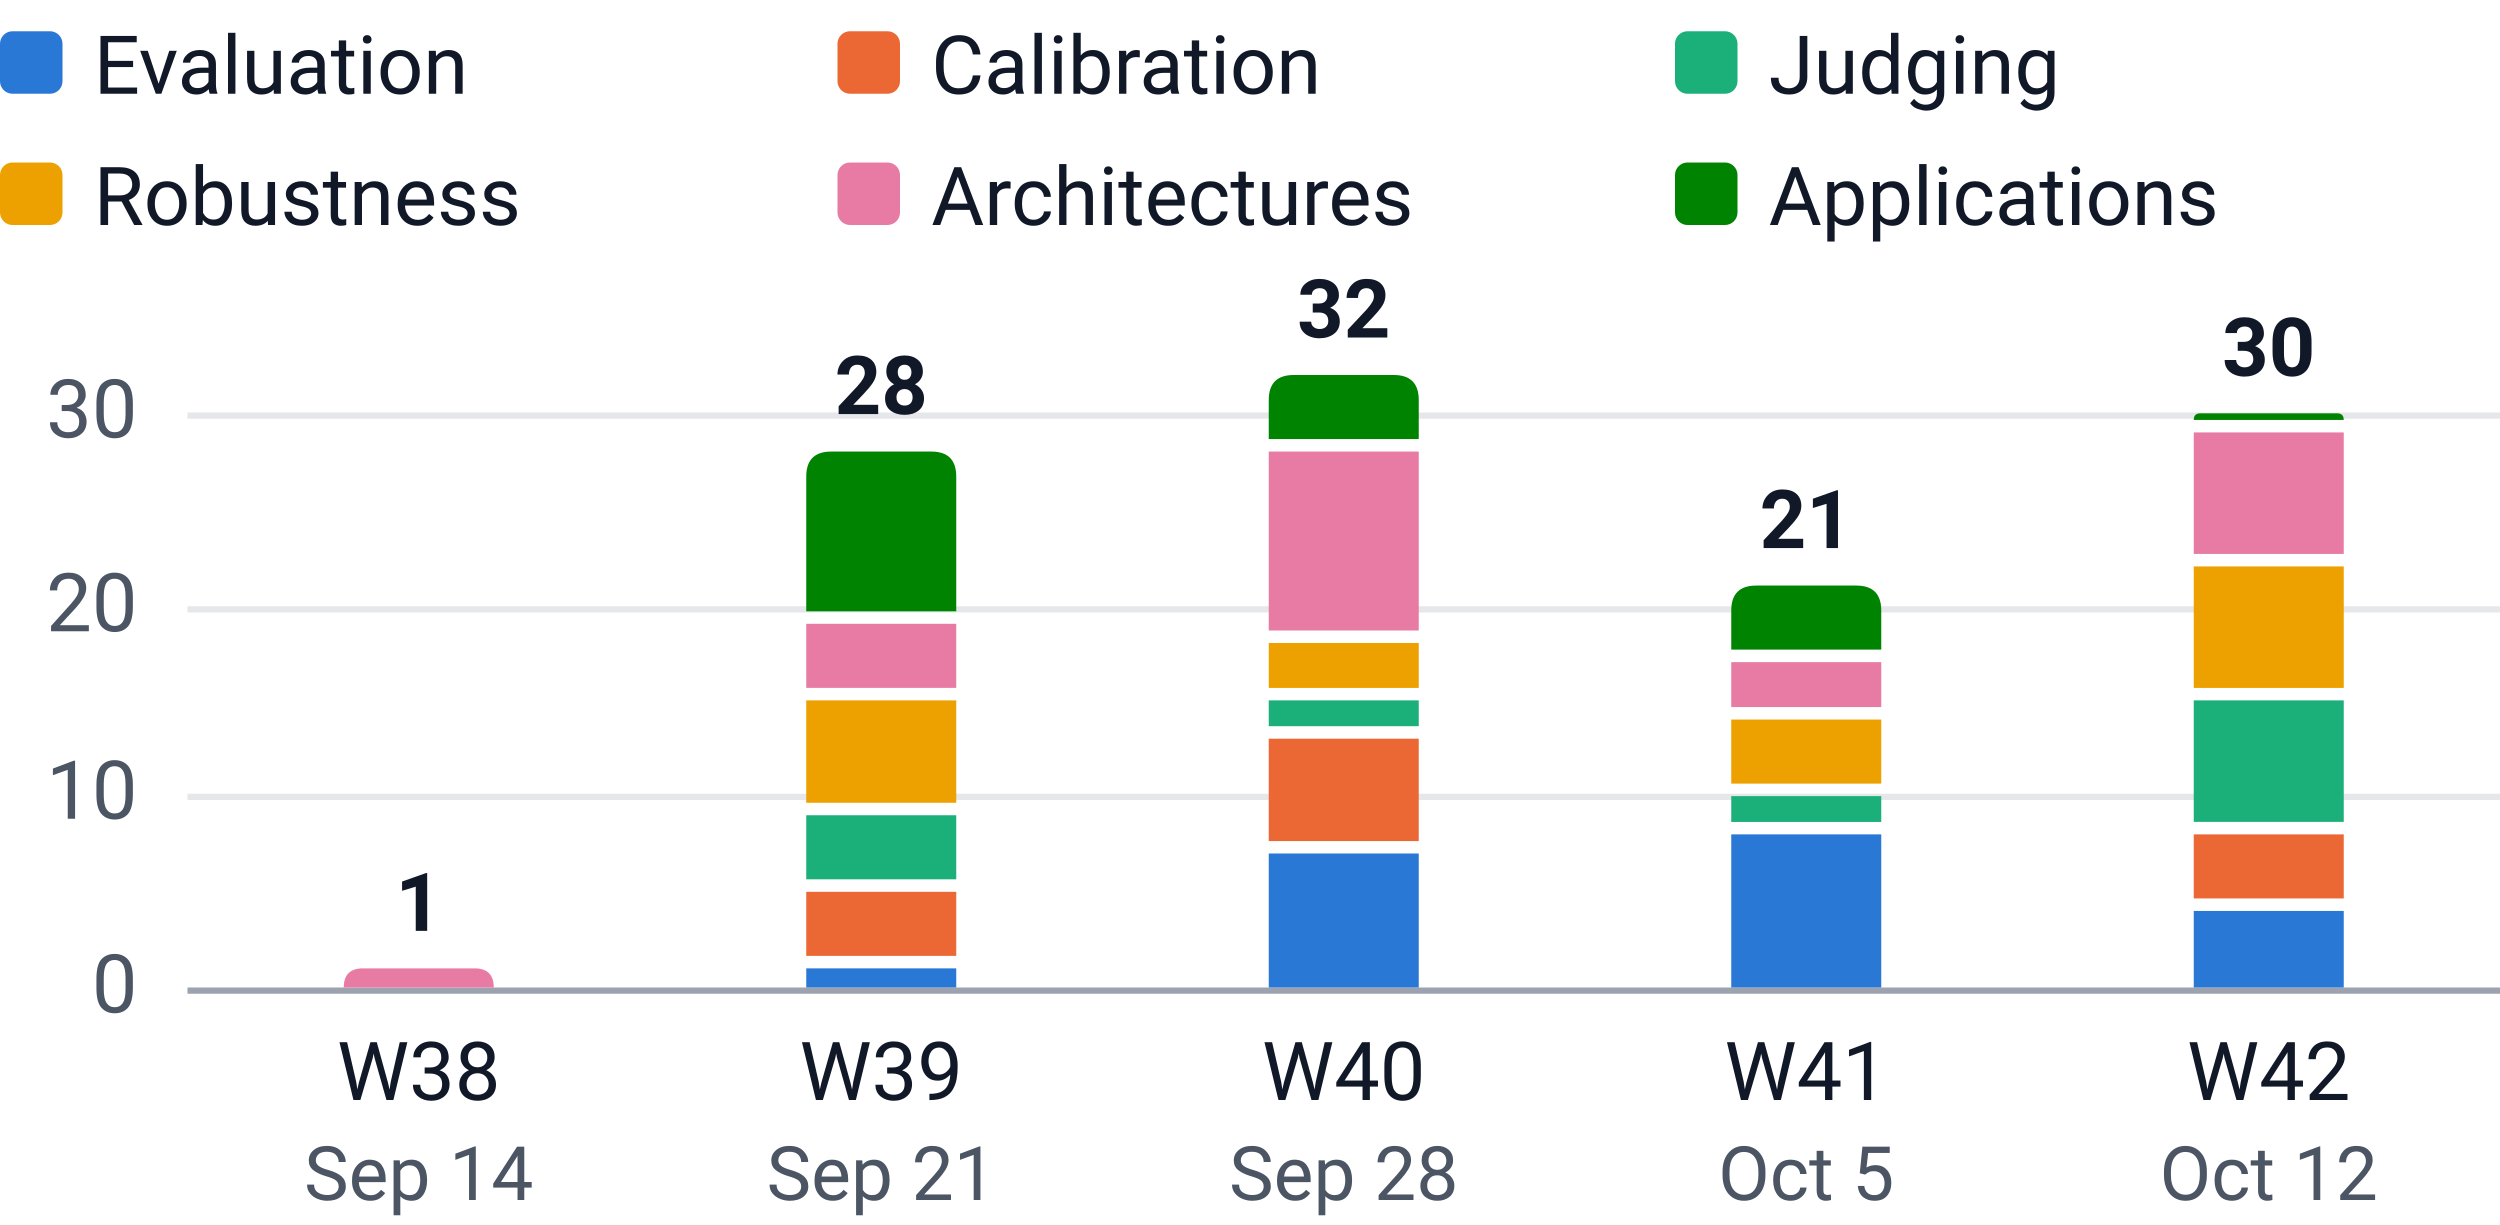
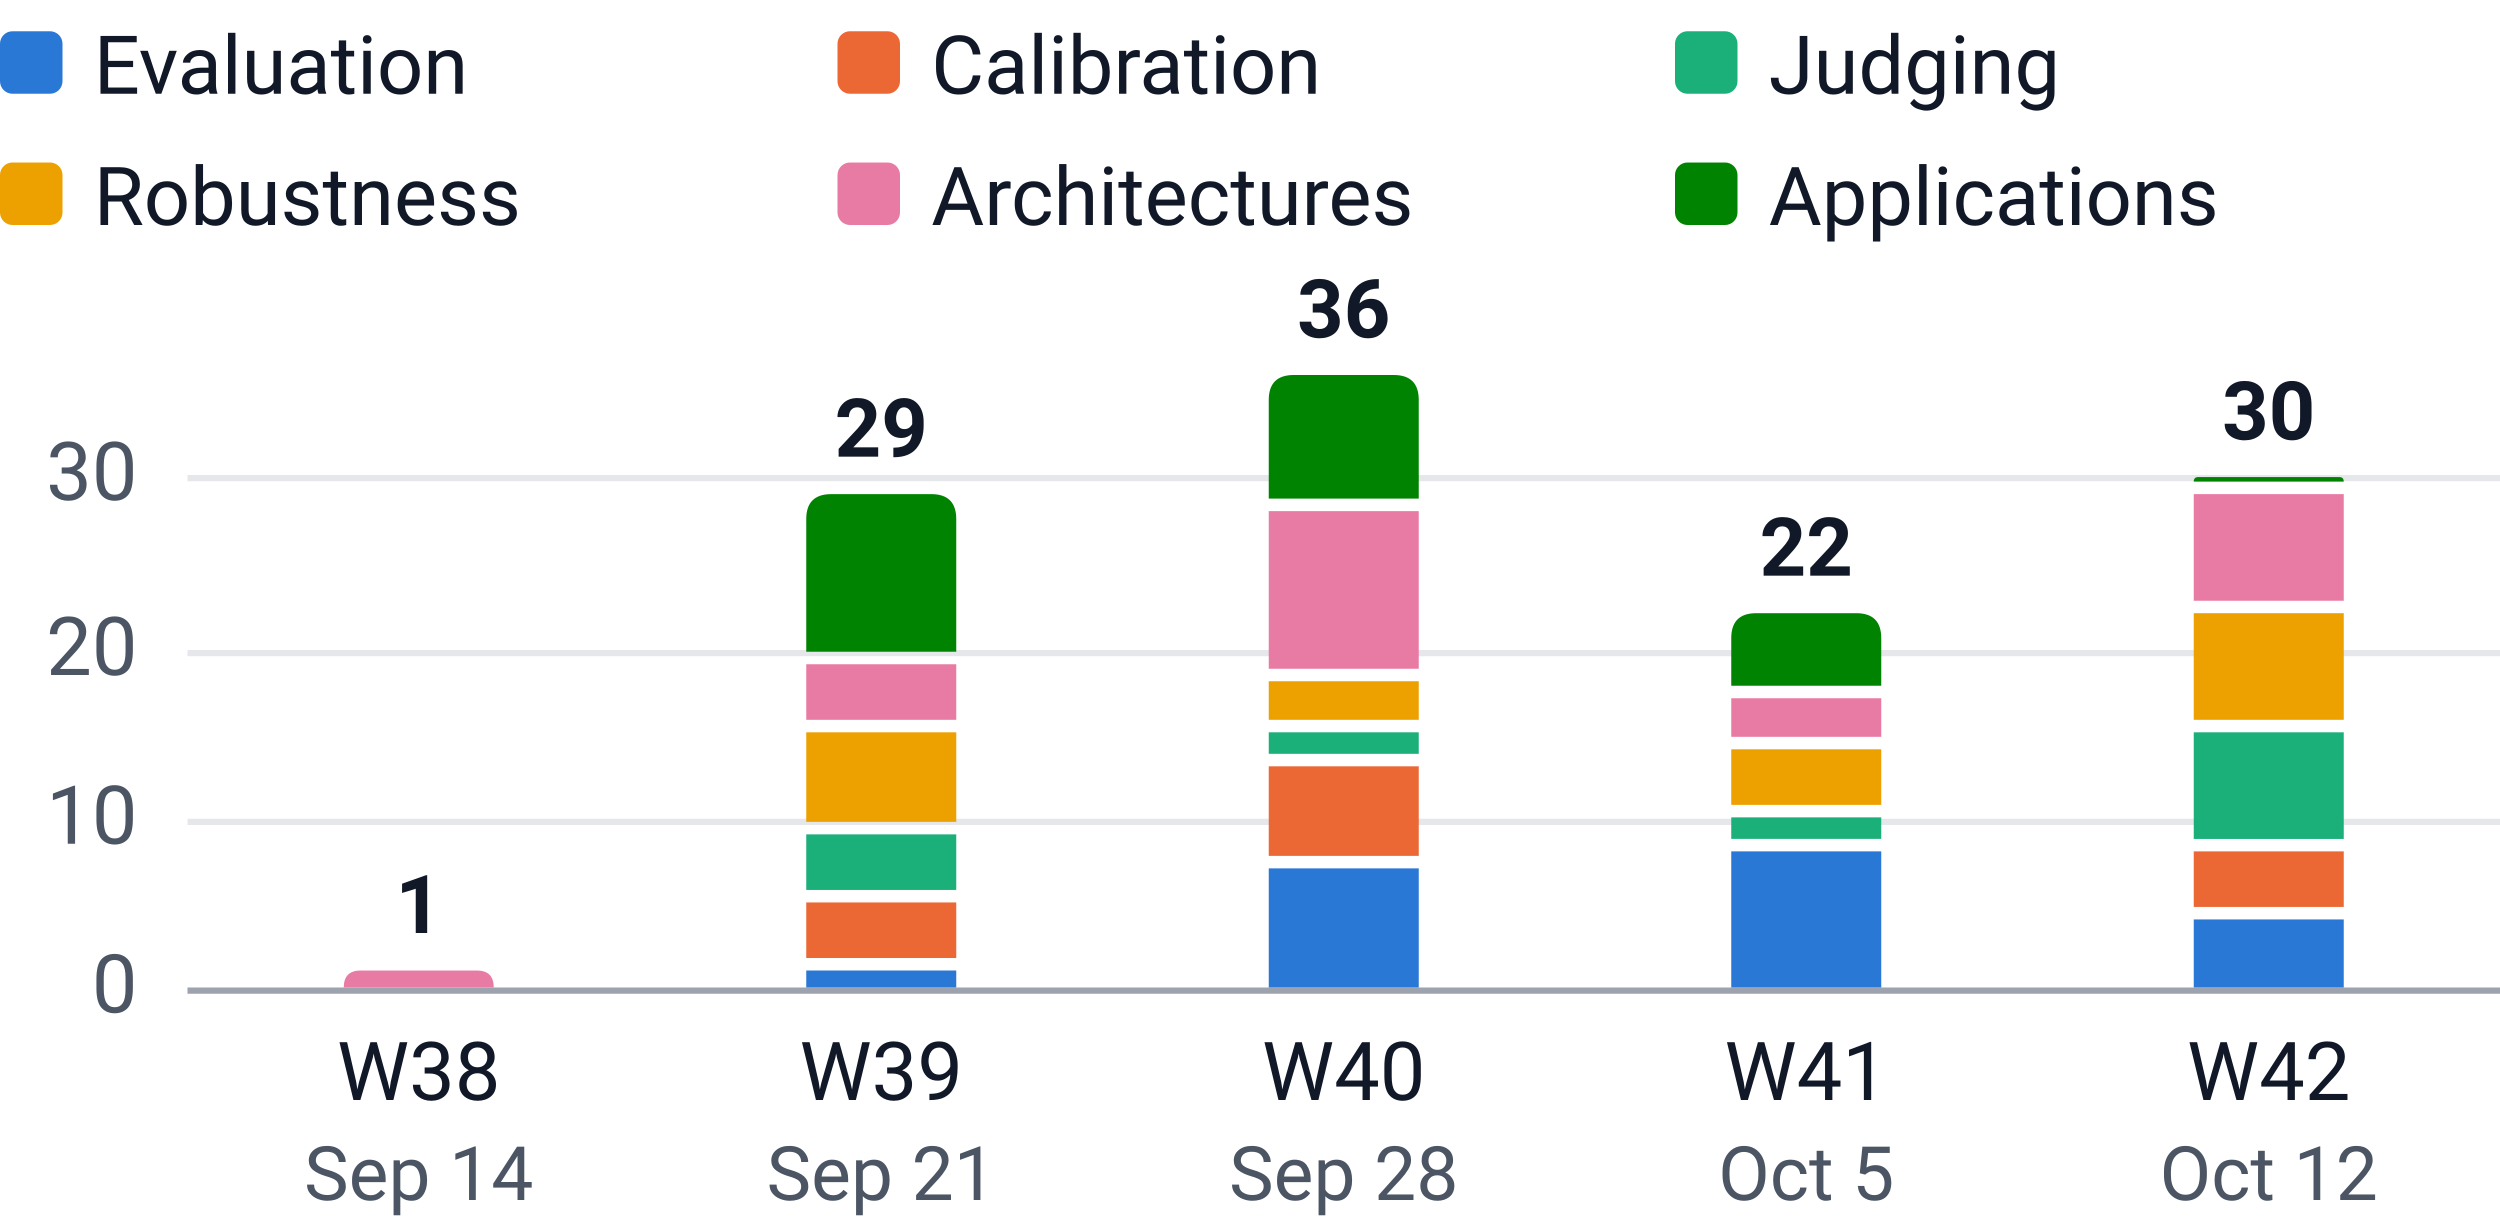
<svg xmlns="http://www.w3.org/2000/svg" viewBox="0 0 400 196" width="400" height="196" role="img" aria-labelledby="chart-title chart-desc" font-family="system-ui, -apple-system, &quot;Segoe UI&quot;, Roboto, &quot;Helvetica Neue&quot;, Arial, &quot;PingFang SC&quot;, &quot;Microsoft YaHei&quot;, sans-serif" font-size="13">
  <rect x="0" y="5" width="10" height="10" rx="2" fill="#2a78d6" />
  <text x="15" y="15" fill="#111827">Evaluation</text>
  <rect x="134" y="5" width="10" height="10" rx="2" fill="#eb6834" />
  <text x="149" y="15" fill="#111827">Calibration</text>
  <rect x="268" y="5" width="10" height="10" rx="2" fill="#1baf7a" />
  <text x="283" y="15" fill="#111827">Judging</text>
  <rect x="0" y="26" width="10" height="10" rx="2" fill="#eda100" />
  <text x="15" y="36" fill="#111827">Robustness</text>
  <rect x="134" y="26" width="10" height="10" rx="2" fill="#e87ba4" />
  <text x="149" y="36" fill="#111827">Architectures</text>
  <rect x="268" y="26" width="10" height="10" rx="2" fill="#008300" />
  <text x="283" y="36" fill="#111827">Applications</text>
  <line x1="30" x2="400" y1="158.5" y2="158.5" stroke="#9ca3af" stroke-width="1" />
  <text x="22" y="162" text-anchor="end" fill="#4b5563">0</text>
-   <line x1="30" x2="400" y1="127.5" y2="127.5" stroke="#e5e7eb" stroke-width="1" />
-   <text x="22" y="131" text-anchor="end" fill="#4b5563">10</text>
-   <line x1="30" x2="400" y1="97.5" y2="97.5" stroke="#e5e7eb" stroke-width="1" />
-   <text x="22" y="101" text-anchor="end" fill="#4b5563">20</text>
-   <line x1="30" x2="400" y1="66.5" y2="66.5" stroke="#e5e7eb" stroke-width="1" />
-   <text x="22" y="70" text-anchor="end" fill="#4b5563">30</text>
-   <path d="M55 158V158Q55 154.94 58.06 154.94H75.94Q79 154.94 79 158V158Z" fill="#e87ba4" />
-   <text x="67" y="148.94" text-anchor="middle" font-weight="600" fill="#111827">1</text>
+   <line x1="30" x2="400" y1="131.5" y2="131.5" stroke="#e5e7eb" stroke-width="1" />
+   <text x="22" y="135" text-anchor="end" fill="#4b5563">10</text>
+   <line x1="30" x2="400" y1="104.5" y2="104.5" stroke="#e5e7eb" stroke-width="1" />
+   <text x="22" y="108" text-anchor="end" fill="#4b5563">20</text>
+   <line x1="30" x2="400" y1="76.5" y2="76.5" stroke="#e5e7eb" stroke-width="1" />
+   <text x="22" y="80" text-anchor="end" fill="#4b5563">30</text>
+   <path d="M55 158V158Q55 155.28 57.72 155.28H76.28Q79 155.28 79 158V158Z" fill="#e87ba4" />
+   <text x="67" y="149.28" text-anchor="middle" font-weight="600" fill="#111827">1</text>
  <text x="67" y="176" text-anchor="middle" fill="#111827">W38</text>
  <text x="67" y="192" text-anchor="middle" font-size="12" fill="#4b5563">Sep 14</text>
-   <rect x="129" y="154.94" width="24" height="3.06" fill="#2a78d6" />
-   <rect x="129" y="142.69" width="24" height="10.25" fill="#eb6834" />
-   <rect x="129" y="130.44" width="24" height="10.25" fill="#1baf7a" />
-   <rect x="129" y="112.06" width="24" height="16.38" fill="#eda100" />
-   <rect x="129" y="99.81" width="24" height="10.25" fill="#e87ba4" />
-   <path d="M129 97.81V76.25Q129 72.25 133 72.25H149Q153 72.25 153 76.25V97.81Z" fill="#008300" />
-   <text x="141" y="66.25" text-anchor="middle" font-weight="600" fill="#111827">28</text>
+   <rect x="129" y="155.28" width="24" height="2.72" fill="#2a78d6" />
+   <rect x="129" y="144.39" width="24" height="8.89" fill="#eb6834" />
+   <rect x="129" y="133.5" width="24" height="8.89" fill="#1baf7a" />
+   <rect x="129" y="117.17" width="24" height="14.33" fill="#eda100" />
+   <rect x="129" y="106.28" width="24" height="8.89" fill="#e87ba4" />
+   <path d="M129 104.28V83.06Q129 79.06 133 79.06H149Q153 79.06 153 83.06V104.28Z" fill="#008300" />
+   <text x="141" y="73.06" text-anchor="middle" font-weight="600" fill="#111827">29</text>
  <text x="141" y="176" text-anchor="middle" fill="#111827">W39</text>
  <text x="141" y="192" text-anchor="middle" font-size="12" fill="#4b5563">Sep 21</text>
-   <rect x="203" y="136.56" width="24" height="21.44" fill="#2a78d6" />
-   <rect x="203" y="118.19" width="24" height="16.38" fill="#eb6834" />
-   <rect x="203" y="112.06" width="24" height="4.13" fill="#1baf7a" />
-   <rect x="203" y="102.88" width="24" height="7.19" fill="#eda100" />
-   <rect x="203" y="72.25" width="24" height="28.63" fill="#e87ba4" />
-   <path d="M203 70.25V64Q203 60 207 60H223Q227 60 227 64V70.25Z" fill="#008300" />
-   <text x="215" y="54" text-anchor="middle" font-weight="600" fill="#111827">32</text>
+   <rect x="203" y="138.94" width="24" height="19.06" fill="#2a78d6" />
+   <rect x="203" y="122.61" width="24" height="14.33" fill="#eb6834" />
+   <rect x="203" y="117.17" width="24" height="3.44" fill="#1baf7a" />
+   <rect x="203" y="109" width="24" height="6.17" fill="#eda100" />
+   <rect x="203" y="81.78" width="24" height="25.22" fill="#e87ba4" />
+   <path d="M203 79.78V64Q203 60 207 60H223Q227 60 227 64V79.78Z" fill="#008300" />
+   <text x="215" y="54" text-anchor="middle" font-weight="600" fill="#111827">36</text>
  <text x="215" y="176" text-anchor="middle" fill="#111827">W40</text>
  <text x="215" y="192" text-anchor="middle" font-size="12" fill="#4b5563">Sep 28</text>
-   <rect x="277" y="133.5" width="24" height="24.5" fill="#2a78d6" />
-   <rect x="277" y="127.38" width="24" height="4.13" fill="#1baf7a" />
-   <rect x="277" y="115.13" width="24" height="10.25" fill="#eda100" />
-   <rect x="277" y="105.94" width="24" height="7.19" fill="#e87ba4" />
-   <path d="M277 103.94V97.69Q277 93.69 281 93.69H297Q301 93.69 301 97.69V103.94Z" fill="#008300" />
-   <text x="289" y="87.69" text-anchor="middle" font-weight="600" fill="#111827">21</text>
+   <rect x="277" y="136.22" width="24" height="21.78" fill="#2a78d6" />
+   <rect x="277" y="130.78" width="24" height="3.44" fill="#1baf7a" />
+   <rect x="277" y="119.89" width="24" height="8.89" fill="#eda100" />
+   <rect x="277" y="111.72" width="24" height="6.17" fill="#e87ba4" />
+   <path d="M277 109.72V102.11Q277 98.11 281 98.11H297Q301 98.11 301 102.11V109.72Z" fill="#008300" />
+   <text x="289" y="92.11" text-anchor="middle" font-weight="600" fill="#111827">22</text>
  <text x="289" y="176" text-anchor="middle" fill="#111827">W41</text>
  <text x="289" y="192" text-anchor="middle" font-size="12" fill="#4b5563">Oct 5</text>
-   <rect x="351" y="145.75" width="24" height="12.25" fill="#2a78d6" />
-   <rect x="351" y="133.5" width="24" height="10.25" fill="#eb6834" />
-   <rect x="351" y="112.06" width="24" height="19.44" fill="#1baf7a" />
-   <rect x="351" y="90.63" width="24" height="19.44" fill="#eda100" />
-   <rect x="351" y="69.19" width="24" height="19.44" fill="#e87ba4" />
-   <path d="M351 67.19V67.19Q351 66.13 352.06 66.13H373.94Q375 66.13 375 67.19V67.19Z" fill="#008300" />
-   <text x="363" y="60.13" text-anchor="middle" font-weight="600" fill="#111827">30</text>
+   <rect x="351" y="147.11" width="24" height="10.89" fill="#2a78d6" />
+   <rect x="351" y="136.22" width="24" height="8.89" fill="#eb6834" />
+   <rect x="351" y="117.17" width="24" height="17.06" fill="#1baf7a" />
+   <rect x="351" y="98.11" width="24" height="17.06" fill="#eda100" />
+   <rect x="351" y="79.06" width="24" height="17.06" fill="#e87ba4" />
+   <path d="M351 77.06V77.06Q351 76.33 351.72 76.33H374.28Q375 76.33 375 77.06V77.06Z" fill="#008300" />
+   <text x="363" y="70.33" text-anchor="middle" font-weight="600" fill="#111827">30</text>
  <text x="363" y="176" text-anchor="middle" fill="#111827">W42</text>
  <text x="363" y="192" text-anchor="middle" font-size="12" fill="#4b5563">Oct 12</text>
</svg>
